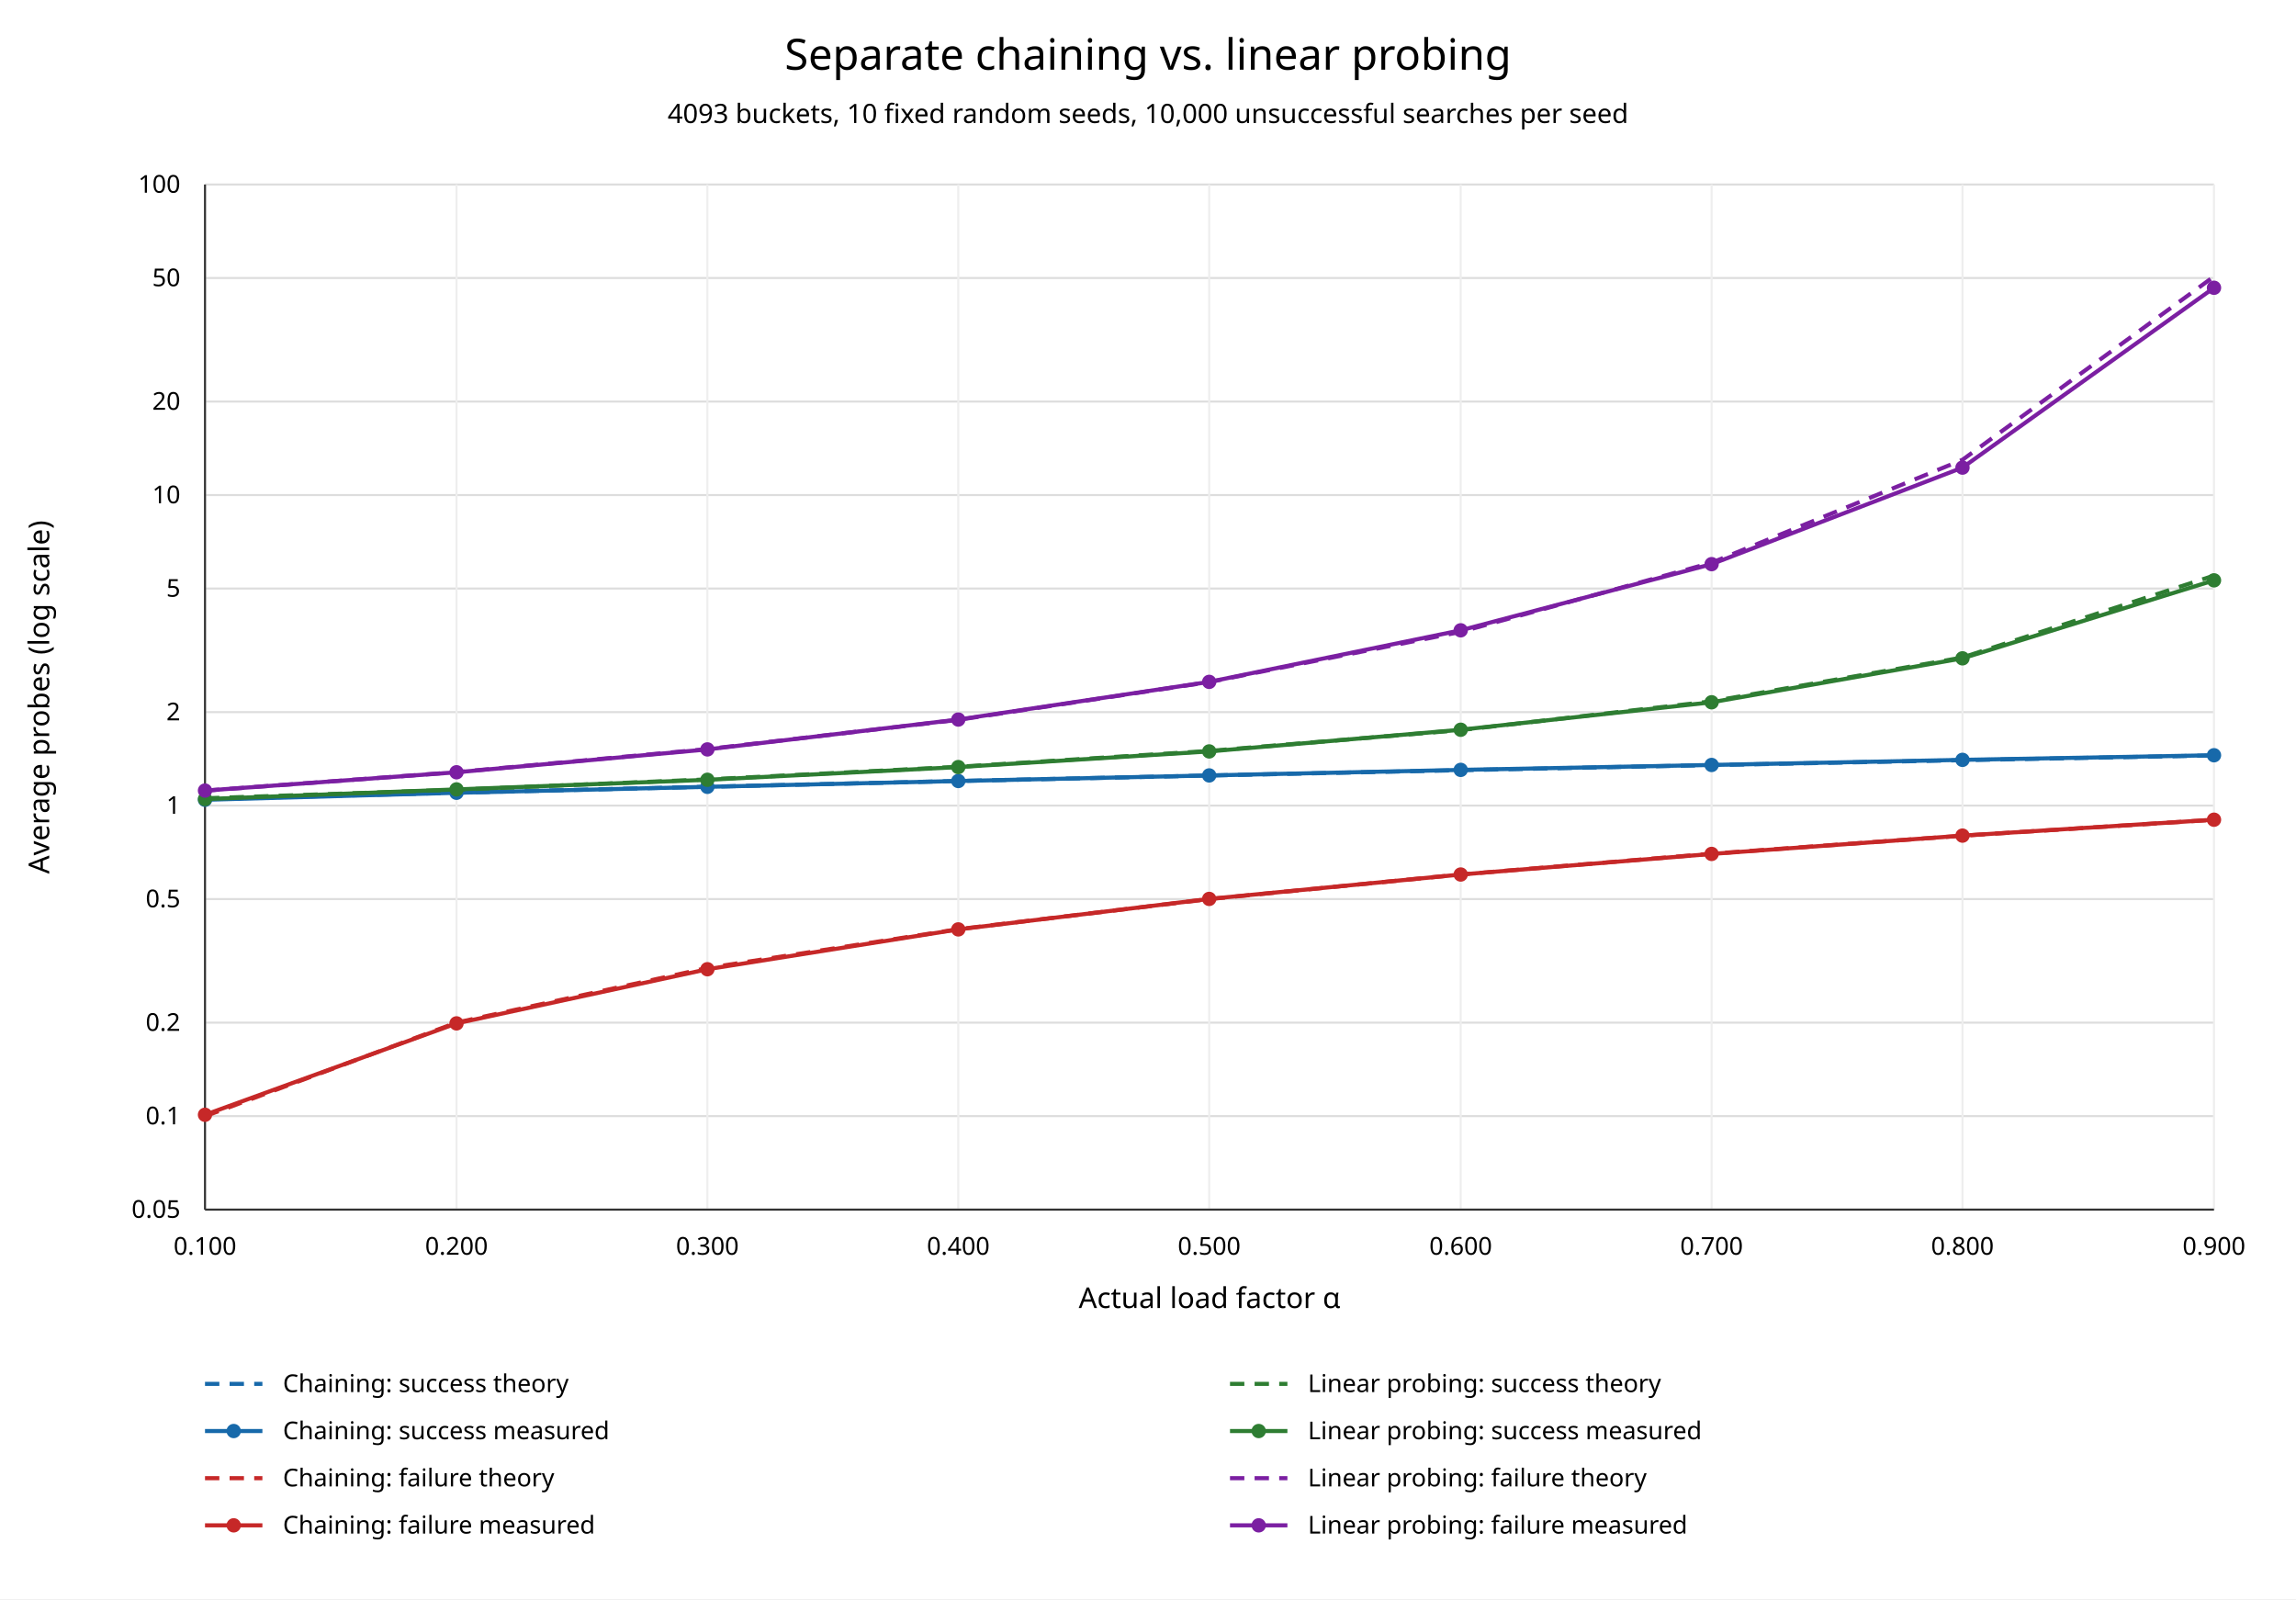
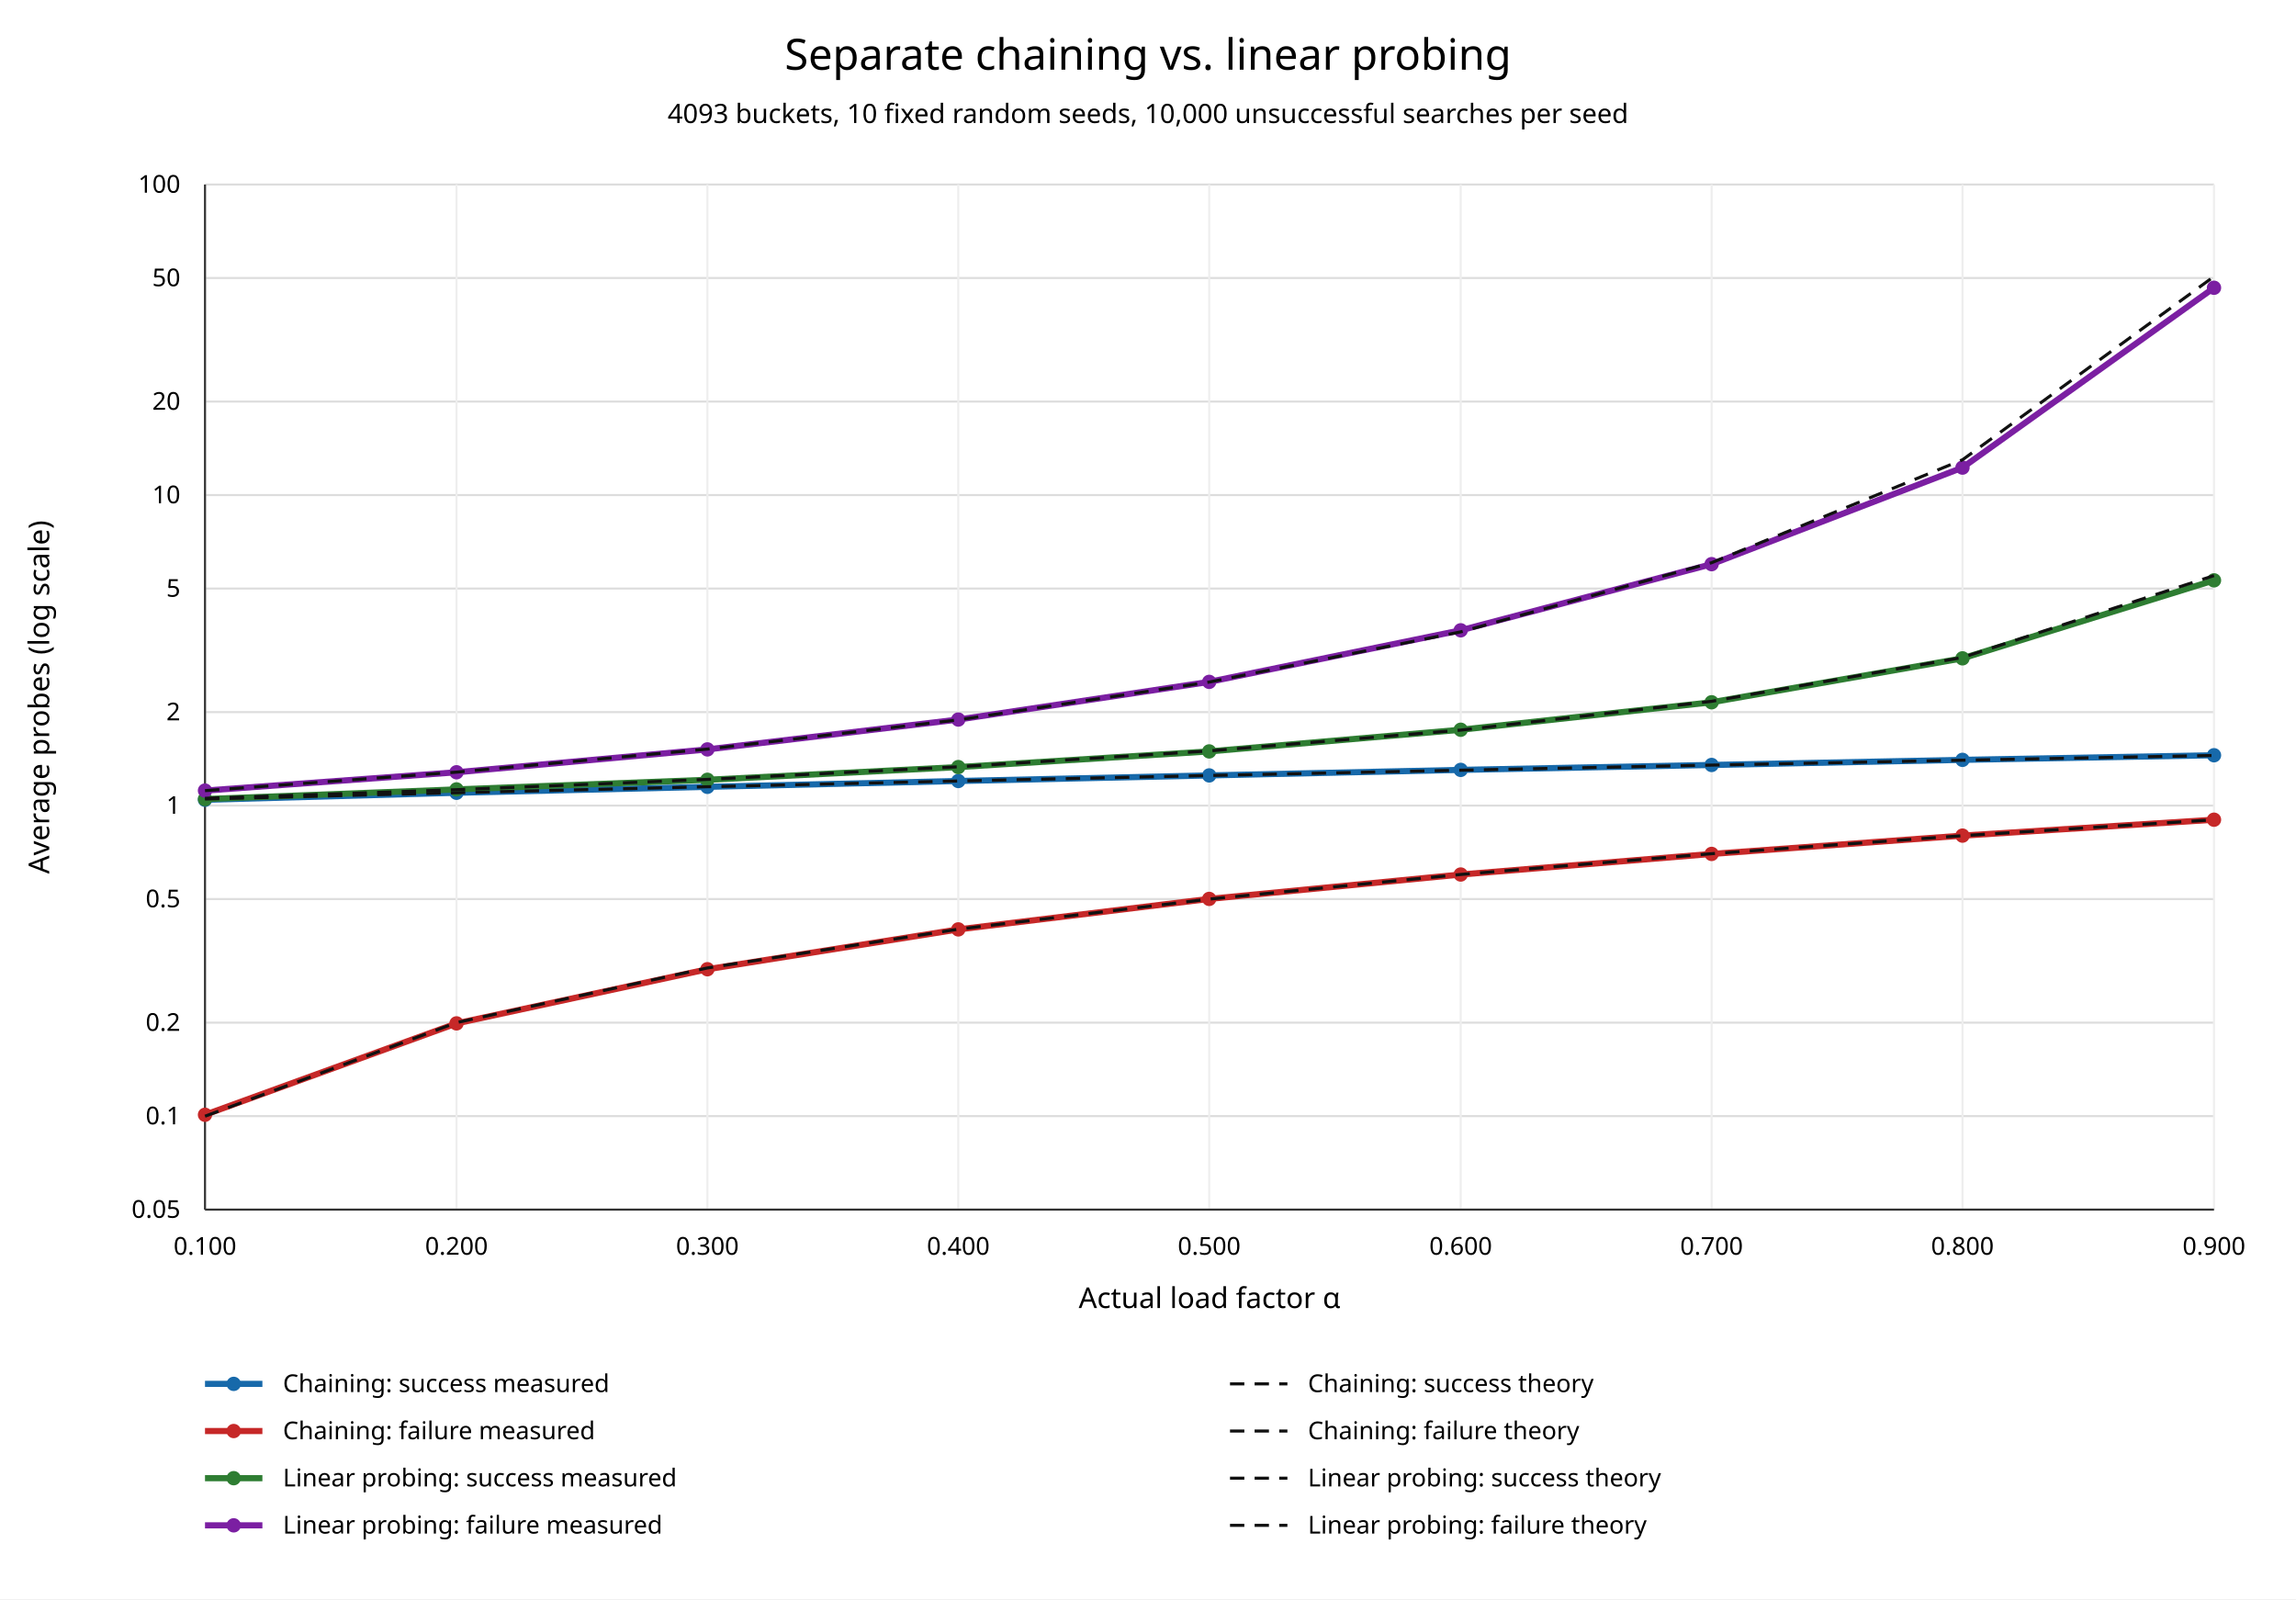
<svg xmlns="http://www.w3.org/2000/svg" width="1120" height="780" viewBox="0 0 1120 780">
  <rect width="100%" height="100%" fill="white" />
  <text x="560" y="34" text-anchor="middle" font-family="sans-serif" font-size="21">Separate chaining vs. linear probing</text>
  <text x="560" y="60" text-anchor="middle" font-family="sans-serif" font-size="13">4093 buckets, 10 fixed random seeds, 10,000 unsuccessful searches per seed</text>
  <line x1="100" y1="590.00" x2="1080" y2="590.00" stroke="#dddddd" />
  <text x="88" y="594.00" text-anchor="end" font-family="sans-serif" font-size="12">0.05</text>
  <line x1="100" y1="544.40" x2="1080" y2="544.40" stroke="#dddddd" />
  <text x="88" y="548.40" text-anchor="end" font-family="sans-serif" font-size="12">0.1</text>
  <line x1="100" y1="498.81" x2="1080" y2="498.81" stroke="#dddddd" />
  <text x="88" y="502.81" text-anchor="end" font-family="sans-serif" font-size="12">0.2</text>
  <line x1="100" y1="438.53" x2="1080" y2="438.53" stroke="#dddddd" />
  <text x="88" y="442.53" text-anchor="end" font-family="sans-serif" font-size="12">0.5</text>
  <line x1="100" y1="392.94" x2="1080" y2="392.94" stroke="#dddddd" />
  <text x="88" y="396.94" text-anchor="end" font-family="sans-serif" font-size="12">1</text>
  <line x1="100" y1="347.34" x2="1080" y2="347.34" stroke="#dddddd" />
  <text x="88" y="351.34" text-anchor="end" font-family="sans-serif" font-size="12">2</text>
  <line x1="100" y1="287.06" x2="1080" y2="287.06" stroke="#dddddd" />
  <text x="88" y="291.06" text-anchor="end" font-family="sans-serif" font-size="12">5</text>
  <line x1="100" y1="241.47" x2="1080" y2="241.47" stroke="#dddddd" />
  <text x="88" y="245.47" text-anchor="end" font-family="sans-serif" font-size="12">10</text>
  <line x1="100" y1="195.87" x2="1080" y2="195.87" stroke="#dddddd" />
  <text x="88" y="199.87" text-anchor="end" font-family="sans-serif" font-size="12">20</text>
  <line x1="100" y1="135.60" x2="1080" y2="135.60" stroke="#dddddd" />
  <text x="88" y="139.60" text-anchor="end" font-family="sans-serif" font-size="12">50</text>
  <line x1="100" y1="90.00" x2="1080" y2="90.00" stroke="#dddddd" />
  <text x="88" y="94.00" text-anchor="end" font-family="sans-serif" font-size="12">100</text>
  <line x1="100.00" y1="90" x2="100.00" y2="590" stroke="#eeeeee" />
  <text x="100.00" y="612" text-anchor="middle" font-family="sans-serif" font-size="12">0.100</text>
  <line x1="222.69" y1="90" x2="222.69" y2="590" stroke="#eeeeee" />
  <text x="222.69" y="612" text-anchor="middle" font-family="sans-serif" font-size="12">0.200</text>
  <line x1="345.07" y1="90" x2="345.07" y2="590" stroke="#eeeeee" />
  <text x="345.07" y="612" text-anchor="middle" font-family="sans-serif" font-size="12">0.300</text>
  <line x1="467.46" y1="90" x2="467.46" y2="590" stroke="#eeeeee" />
  <text x="467.46" y="612" text-anchor="middle" font-family="sans-serif" font-size="12">0.400</text>
  <line x1="589.85" y1="90" x2="589.85" y2="590" stroke="#eeeeee" />
  <text x="589.85" y="612" text-anchor="middle" font-family="sans-serif" font-size="12">0.500</text>
  <line x1="712.54" y1="90" x2="712.54" y2="590" stroke="#eeeeee" />
  <text x="712.54" y="612" text-anchor="middle" font-family="sans-serif" font-size="12">0.600</text>
  <line x1="834.93" y1="90" x2="834.93" y2="590" stroke="#eeeeee" />
  <text x="834.93" y="612" text-anchor="middle" font-family="sans-serif" font-size="12">0.700</text>
  <line x1="957.31" y1="90" x2="957.31" y2="590" stroke="#eeeeee" />
  <text x="957.31" y="612" text-anchor="middle" font-family="sans-serif" font-size="12">0.800</text>
  <line x1="1080.00" y1="90" x2="1080.00" y2="590" stroke="#eeeeee" />
  <text x="1080.00" y="612" text-anchor="middle" font-family="sans-serif" font-size="12">0.900</text>
  <line x1="100" y1="90" x2="100" y2="590" stroke="#333333" />
  <line x1="100" y1="590" x2="1080" y2="590" stroke="#333333" />
  <text x="590.00" y="638" text-anchor="middle" font-family="sans-serif" font-size="14">Actual load factor α</text>
  <text x="24" y="340.00" transform="rotate(-90 24 340.00)" text-anchor="middle" font-family="sans-serif" font-size="14">Average probes (log scale)</text>
-   <polyline points="100.00,389.73 222.69,386.66 345.07,383.74 467.46,380.94 589.85,378.26 712.54,375.68 834.93,373.19 957.31,370.80 1080.00,368.49" fill="none" stroke="#1769aa" stroke-width="2" stroke-dasharray="7 5" />
-   <polyline points="100.00,390.10 222.69,386.68 345.07,383.78 467.46,380.94 589.85,378.22 712.54,375.52 834.93,373.12 957.31,370.63 1080.00,368.38" fill="none" stroke="#1769aa" stroke-width="2" />
+   <polyline points="100.00,390.10 222.69,386.68 345.07,383.78 467.46,380.94 589.85,378.22 712.54,375.52 834.93,373.12 957.31,370.63 1080.00,368.38" fill="none" stroke="#1769aa" stroke-width="3" />
  <circle cx="100.00" cy="390.10" r="3.5" fill="#1769aa" />
  <circle cx="222.69" cy="386.68" r="3.5" fill="#1769aa" />
  <circle cx="345.07" cy="383.78" r="3.5" fill="#1769aa" />
  <circle cx="467.46" cy="380.94" r="3.5" fill="#1769aa" />
  <circle cx="589.85" cy="378.22" r="3.5" fill="#1769aa" />
  <circle cx="712.54" cy="375.52" r="3.5" fill="#1769aa" />
  <circle cx="834.93" cy="373.12" r="3.5" fill="#1769aa" />
  <circle cx="957.31" cy="370.63" r="3.5" fill="#1769aa" />
  <circle cx="1080.00" cy="368.38" r="3.5" fill="#1769aa" />
-   <polyline points="100.00,544.45 222.69,498.78 345.07,472.13 467.46,453.22 589.85,438.55 712.54,426.53 834.93,416.40 957.31,407.62 1080.00,399.86" fill="none" stroke="#c62828" stroke-width="2" stroke-dasharray="7 5" />
-   <polyline points="100.00,543.74 222.69,499.17 345.07,472.75 467.46,453.32 589.85,438.45 712.54,426.55 834.93,416.51 957.31,407.58 1080.00,399.82" fill="none" stroke="#c62828" stroke-width="2" />
+   <polyline points="100.00,543.74 222.69,499.17 345.07,472.75 467.46,453.32 589.85,438.45 712.54,426.55 834.93,416.51 957.31,407.58 1080.00,399.82" fill="none" stroke="#c62828" stroke-width="3" />
  <circle cx="100.00" cy="543.74" r="3.5" fill="#c62828" />
  <circle cx="222.69" cy="499.17" r="3.5" fill="#c62828" />
  <circle cx="345.07" cy="472.75" r="3.5" fill="#c62828" />
  <circle cx="467.46" cy="453.32" r="3.5" fill="#c62828" />
  <circle cx="589.85" cy="438.45" r="3.5" fill="#c62828" />
  <circle cx="712.54" cy="426.55" r="3.5" fill="#c62828" />
  <circle cx="834.93" cy="416.51" r="3.5" fill="#c62828" />
  <circle cx="957.31" cy="407.58" r="3.5" fill="#c62828" />
  <circle cx="1080.00" cy="399.82" r="3.5" fill="#c62828" />
-   <polyline points="100.00,389.38 222.69,385.18 345.07,380.16 467.46,374.01 589.85,366.27 712.54,356.12 834.93,342.08 957.31,320.69 1080.00,280.75" fill="none" stroke="#2e7d32" stroke-width="2" stroke-dasharray="7 5" />
-   <polyline points="100.00,389.76 222.69,385.04 345.07,380.35 467.46,374.15 589.85,366.51 712.54,355.94 834.93,342.54 957.31,321.11 1080.00,283.07" fill="none" stroke="#2e7d32" stroke-width="2" />
+   <polyline points="100.00,389.76 222.69,385.04 345.07,380.35 467.46,374.15 589.85,366.51 712.54,355.94 834.93,342.54 957.31,321.11 1080.00,283.07" fill="none" stroke="#2e7d32" stroke-width="3" />
  <circle cx="100.00" cy="389.76" r="3.5" fill="#2e7d32" />
  <circle cx="222.69" cy="385.04" r="3.5" fill="#2e7d32" />
  <circle cx="345.07" cy="380.35" r="3.5" fill="#2e7d32" />
  <circle cx="467.46" cy="374.15" r="3.5" fill="#2e7d32" />
  <circle cx="589.85" cy="366.51" r="3.5" fill="#2e7d32" />
  <circle cx="712.54" cy="355.94" r="3.5" fill="#2e7d32" />
  <circle cx="834.93" cy="342.54" r="3.5" fill="#2e7d32" />
  <circle cx="957.31" cy="321.11" r="3.5" fill="#2e7d32" />
  <circle cx="1080.00" cy="283.07" r="3.5" fill="#2e7d32" />
-   <polyline points="100.00,385.65 222.69,376.62 345.07,365.37 467.46,351.11 589.85,332.69 712.54,308.20 834.93,274.47 957.31,224.27 1080.00,134.85" fill="none" stroke="#7b1fa2" stroke-width="2" stroke-dasharray="7 5" />
-   <polyline points="100.00,385.61 222.69,376.68 345.07,365.53 467.46,350.96 589.85,332.59 712.54,307.44 834.93,275.17 957.31,228.08 1080.00,140.36" fill="none" stroke="#7b1fa2" stroke-width="2" />
+   <polyline points="100.00,385.61 222.69,376.68 345.07,365.53 467.46,350.96 589.85,332.59 712.54,307.44 834.93,275.17 957.31,228.08 1080.00,140.36" fill="none" stroke="#7b1fa2" stroke-width="3" />
  <circle cx="100.00" cy="385.61" r="3.5" fill="#7b1fa2" />
  <circle cx="222.69" cy="376.68" r="3.5" fill="#7b1fa2" />
  <circle cx="345.07" cy="365.53" r="3.5" fill="#7b1fa2" />
  <circle cx="467.46" cy="350.96" r="3.5" fill="#7b1fa2" />
  <circle cx="589.85" cy="332.59" r="3.5" fill="#7b1fa2" />
  <circle cx="712.54" cy="307.44" r="3.5" fill="#7b1fa2" />
  <circle cx="834.93" cy="275.17" r="3.5" fill="#7b1fa2" />
  <circle cx="957.31" cy="228.08" r="3.5" fill="#7b1fa2" />
  <circle cx="1080.00" cy="140.36" r="3.5" fill="#7b1fa2" />
-   <line x1="100" y1="675" x2="128" y2="675" stroke="#1769aa" stroke-width="2" stroke-dasharray="7 5" />
-   <text x="138" y="679" font-family="sans-serif" font-size="12">Chaining: success theory</text>
-   <line x1="100" y1="698" x2="128" y2="698" stroke="#1769aa" stroke-width="2" />
-   <circle cx="114" cy="698" r="3.5" fill="#1769aa" />
-   <text x="138" y="702" font-family="sans-serif" font-size="12">Chaining: success measured</text>
-   <line x1="100" y1="721" x2="128" y2="721" stroke="#c62828" stroke-width="2" stroke-dasharray="7 5" />
-   <text x="138" y="725" font-family="sans-serif" font-size="12">Chaining: failure theory</text>
-   <line x1="100" y1="744" x2="128" y2="744" stroke="#c62828" stroke-width="2" />
-   <circle cx="114" cy="744" r="3.5" fill="#c62828" />
-   <text x="138" y="748" font-family="sans-serif" font-size="12">Chaining: failure measured</text>
-   <line x1="600" y1="675" x2="628" y2="675" stroke="#2e7d32" stroke-width="2" stroke-dasharray="7 5" />
-   <text x="638" y="679" font-family="sans-serif" font-size="12">Linear probing: success theory</text>
-   <line x1="600" y1="698" x2="628" y2="698" stroke="#2e7d32" stroke-width="2" />
-   <circle cx="614" cy="698" r="3.5" fill="#2e7d32" />
-   <text x="638" y="702" font-family="sans-serif" font-size="12">Linear probing: success measured</text>
-   <line x1="600" y1="721" x2="628" y2="721" stroke="#7b1fa2" stroke-width="2" stroke-dasharray="7 5" />
-   <text x="638" y="725" font-family="sans-serif" font-size="12">Linear probing: failure theory</text>
-   <line x1="600" y1="744" x2="628" y2="744" stroke="#7b1fa2" stroke-width="2" />
-   <circle cx="614" cy="744" r="3.5" fill="#7b1fa2" />
-   <text x="638" y="748" font-family="sans-serif" font-size="12">Linear probing: failure measured</text>
+   <polyline points="100.00,389.73 222.69,386.66 345.07,383.74 467.46,380.94 589.85,378.26 712.54,375.68 834.93,373.19 957.31,370.80 1080.00,368.49" fill="none" stroke="#111111" stroke-width="1.5" stroke-dasharray="7 5" />
+   <polyline points="100.00,544.45 222.69,498.78 345.07,472.13 467.46,453.22 589.85,438.55 712.54,426.53 834.93,416.40 957.31,407.62 1080.00,399.86" fill="none" stroke="#111111" stroke-width="1.5" stroke-dasharray="7 5" />
+   <polyline points="100.00,389.38 222.69,385.18 345.07,380.16 467.46,374.01 589.85,366.27 712.54,356.12 834.93,342.08 957.31,320.69 1080.00,280.75" fill="none" stroke="#111111" stroke-width="1.5" stroke-dasharray="7 5" />
+   <polyline points="100.00,385.65 222.69,376.62 345.07,365.37 467.46,351.11 589.85,332.69 712.54,308.20 834.93,274.47 957.31,224.27 1080.00,134.85" fill="none" stroke="#111111" stroke-width="1.5" stroke-dasharray="7 5" />
+   <line x1="100" y1="675" x2="128" y2="675" stroke="#1769aa" stroke-width="3" />
+   <circle cx="114" cy="675" r="3.5" fill="#1769aa" />
+   <text x="138" y="679" font-family="sans-serif" font-size="12">Chaining: success measured</text>
+   <line x1="100" y1="698" x2="128" y2="698" stroke="#c62828" stroke-width="3" />
+   <circle cx="114" cy="698" r="3.5" fill="#c62828" />
+   <text x="138" y="702" font-family="sans-serif" font-size="12">Chaining: failure measured</text>
+   <line x1="100" y1="721" x2="128" y2="721" stroke="#2e7d32" stroke-width="3" />
+   <circle cx="114" cy="721" r="3.5" fill="#2e7d32" />
+   <text x="138" y="725" font-family="sans-serif" font-size="12">Linear probing: success measured</text>
+   <line x1="100" y1="744" x2="128" y2="744" stroke="#7b1fa2" stroke-width="3" />
+   <circle cx="114" cy="744" r="3.5" fill="#7b1fa2" />
+   <text x="138" y="748" font-family="sans-serif" font-size="12">Linear probing: failure measured</text>
+   <line x1="600" y1="675" x2="628" y2="675" stroke="#111111" stroke-width="1.5" stroke-dasharray="7 5" />
+   <text x="638" y="679" font-family="sans-serif" font-size="12">Chaining: success theory</text>
+   <line x1="600" y1="698" x2="628" y2="698" stroke="#111111" stroke-width="1.5" stroke-dasharray="7 5" />
+   <text x="638" y="702" font-family="sans-serif" font-size="12">Chaining: failure theory</text>
+   <line x1="600" y1="721" x2="628" y2="721" stroke="#111111" stroke-width="1.5" stroke-dasharray="7 5" />
+   <text x="638" y="725" font-family="sans-serif" font-size="12">Linear probing: success theory</text>
+   <line x1="600" y1="744" x2="628" y2="744" stroke="#111111" stroke-width="1.5" stroke-dasharray="7 5" />
+   <text x="638" y="748" font-family="sans-serif" font-size="12">Linear probing: failure theory</text>
</svg>
